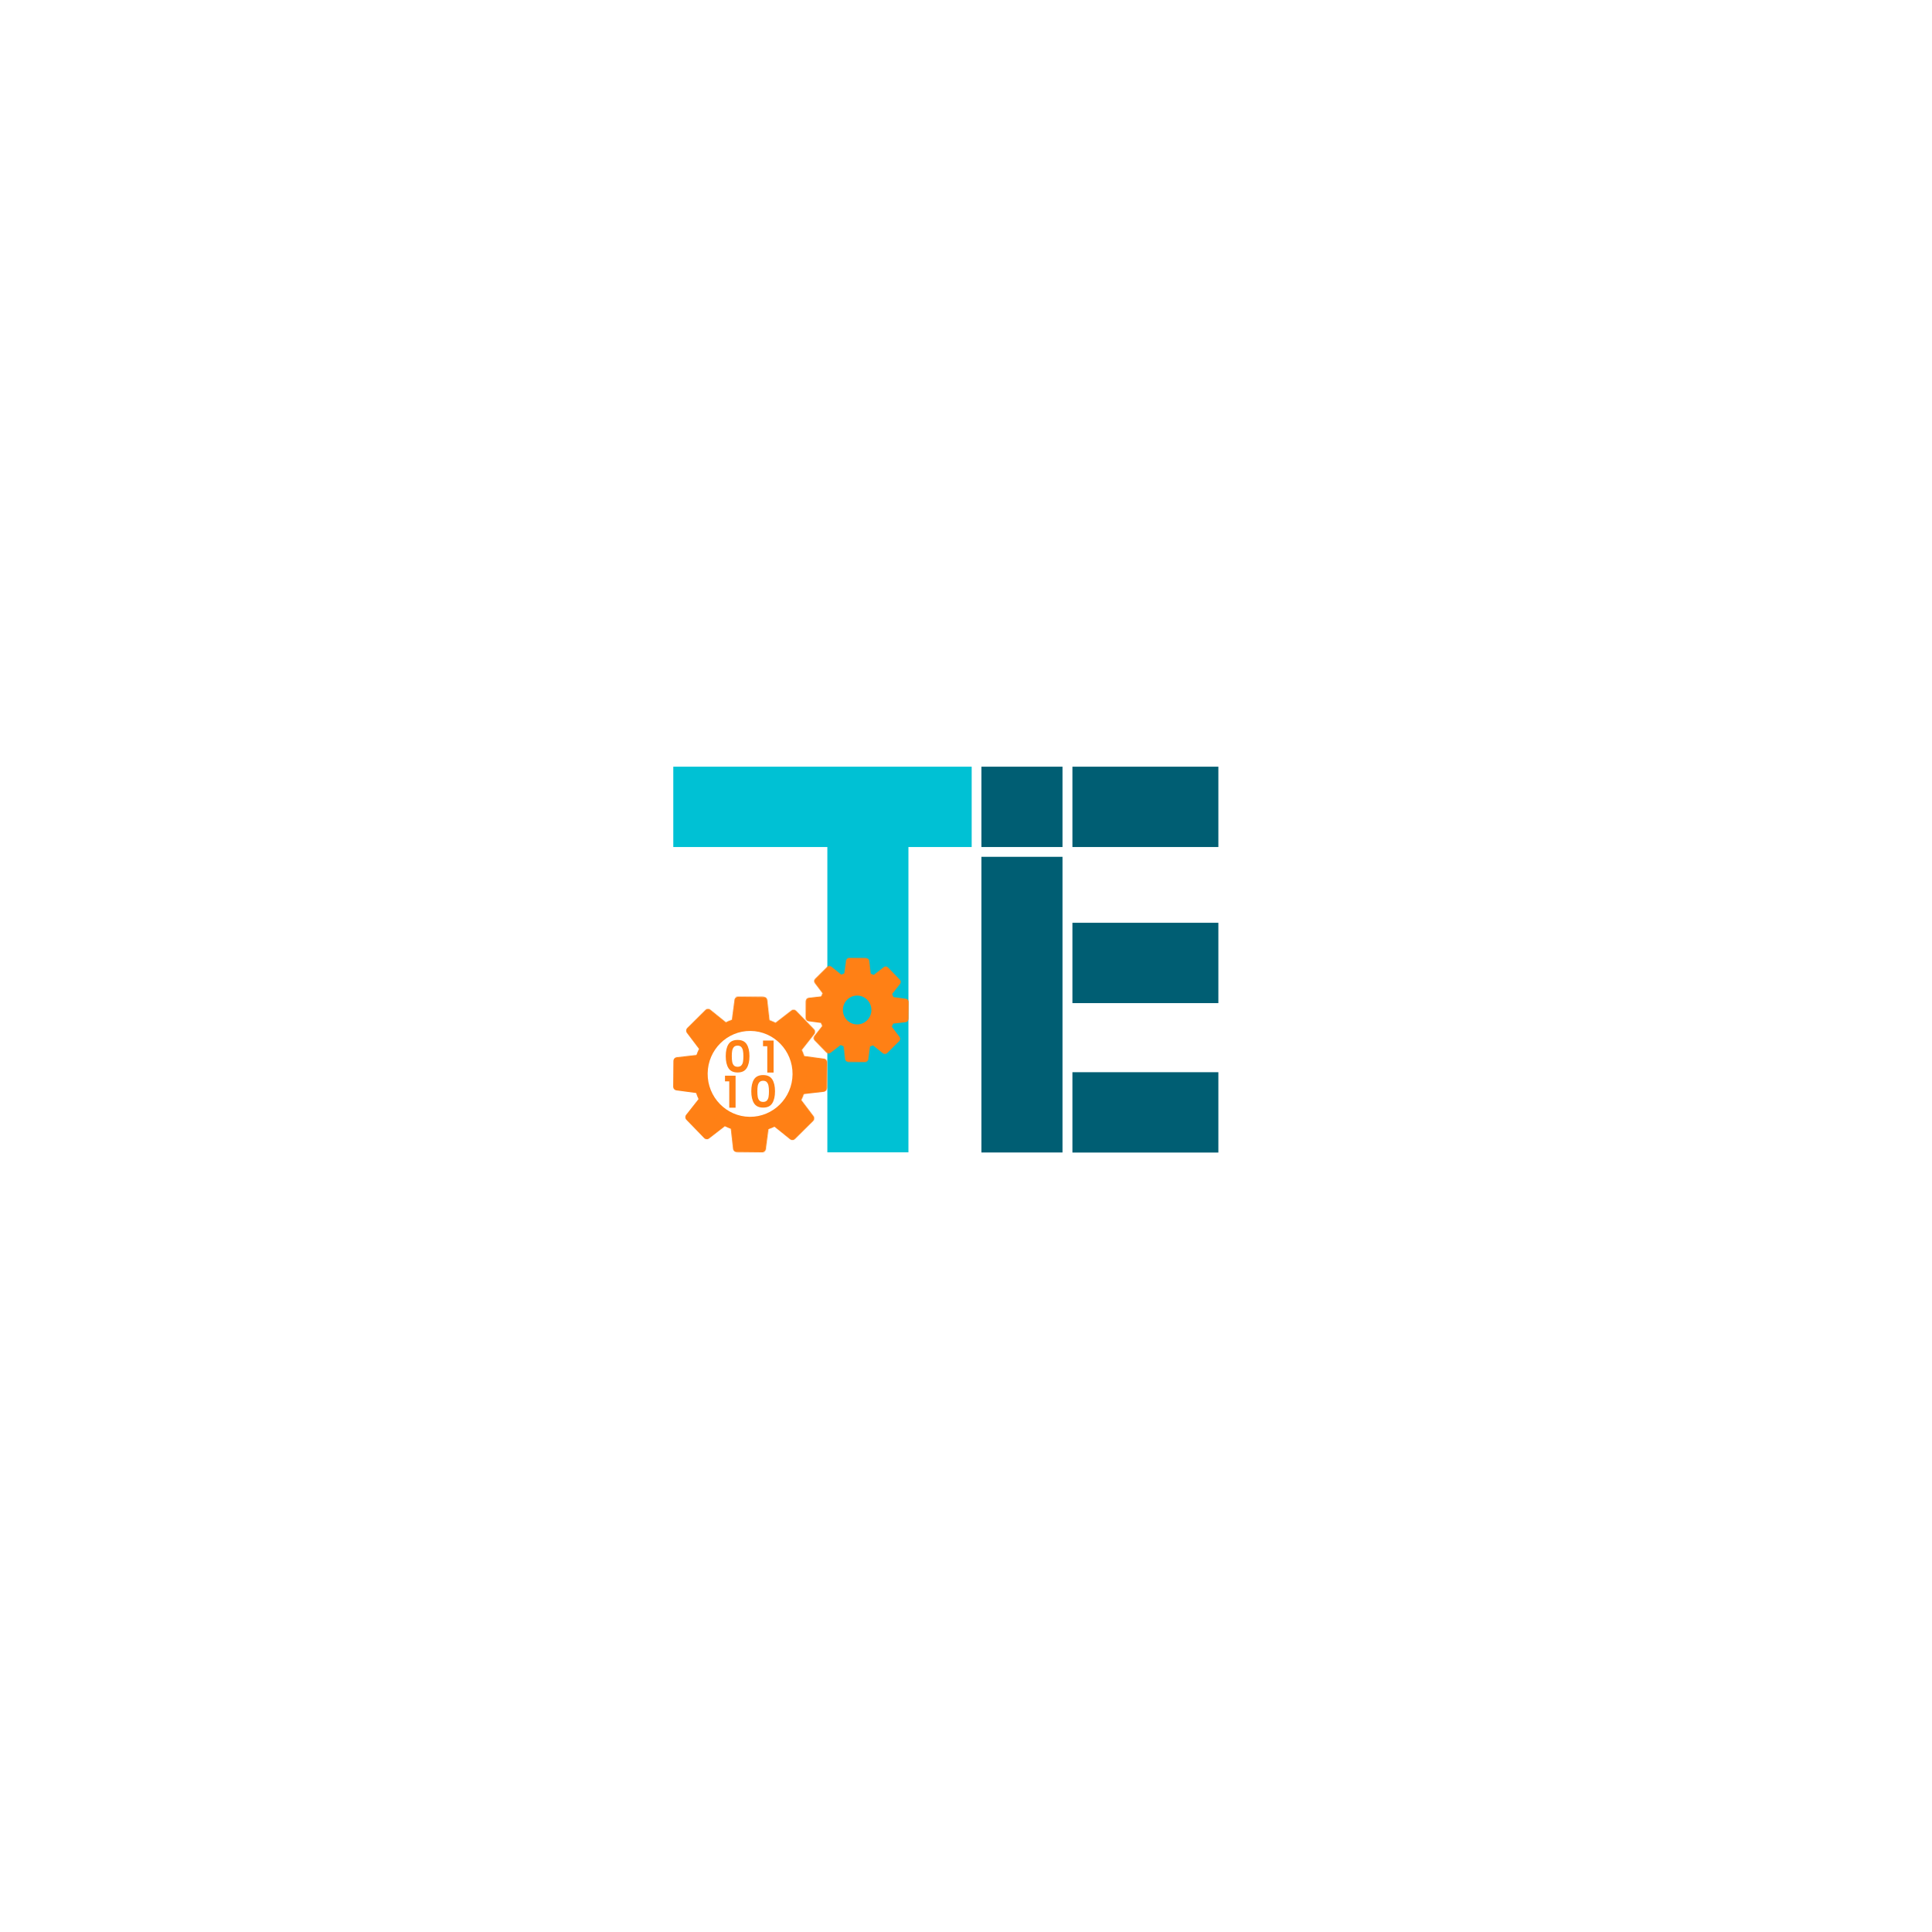
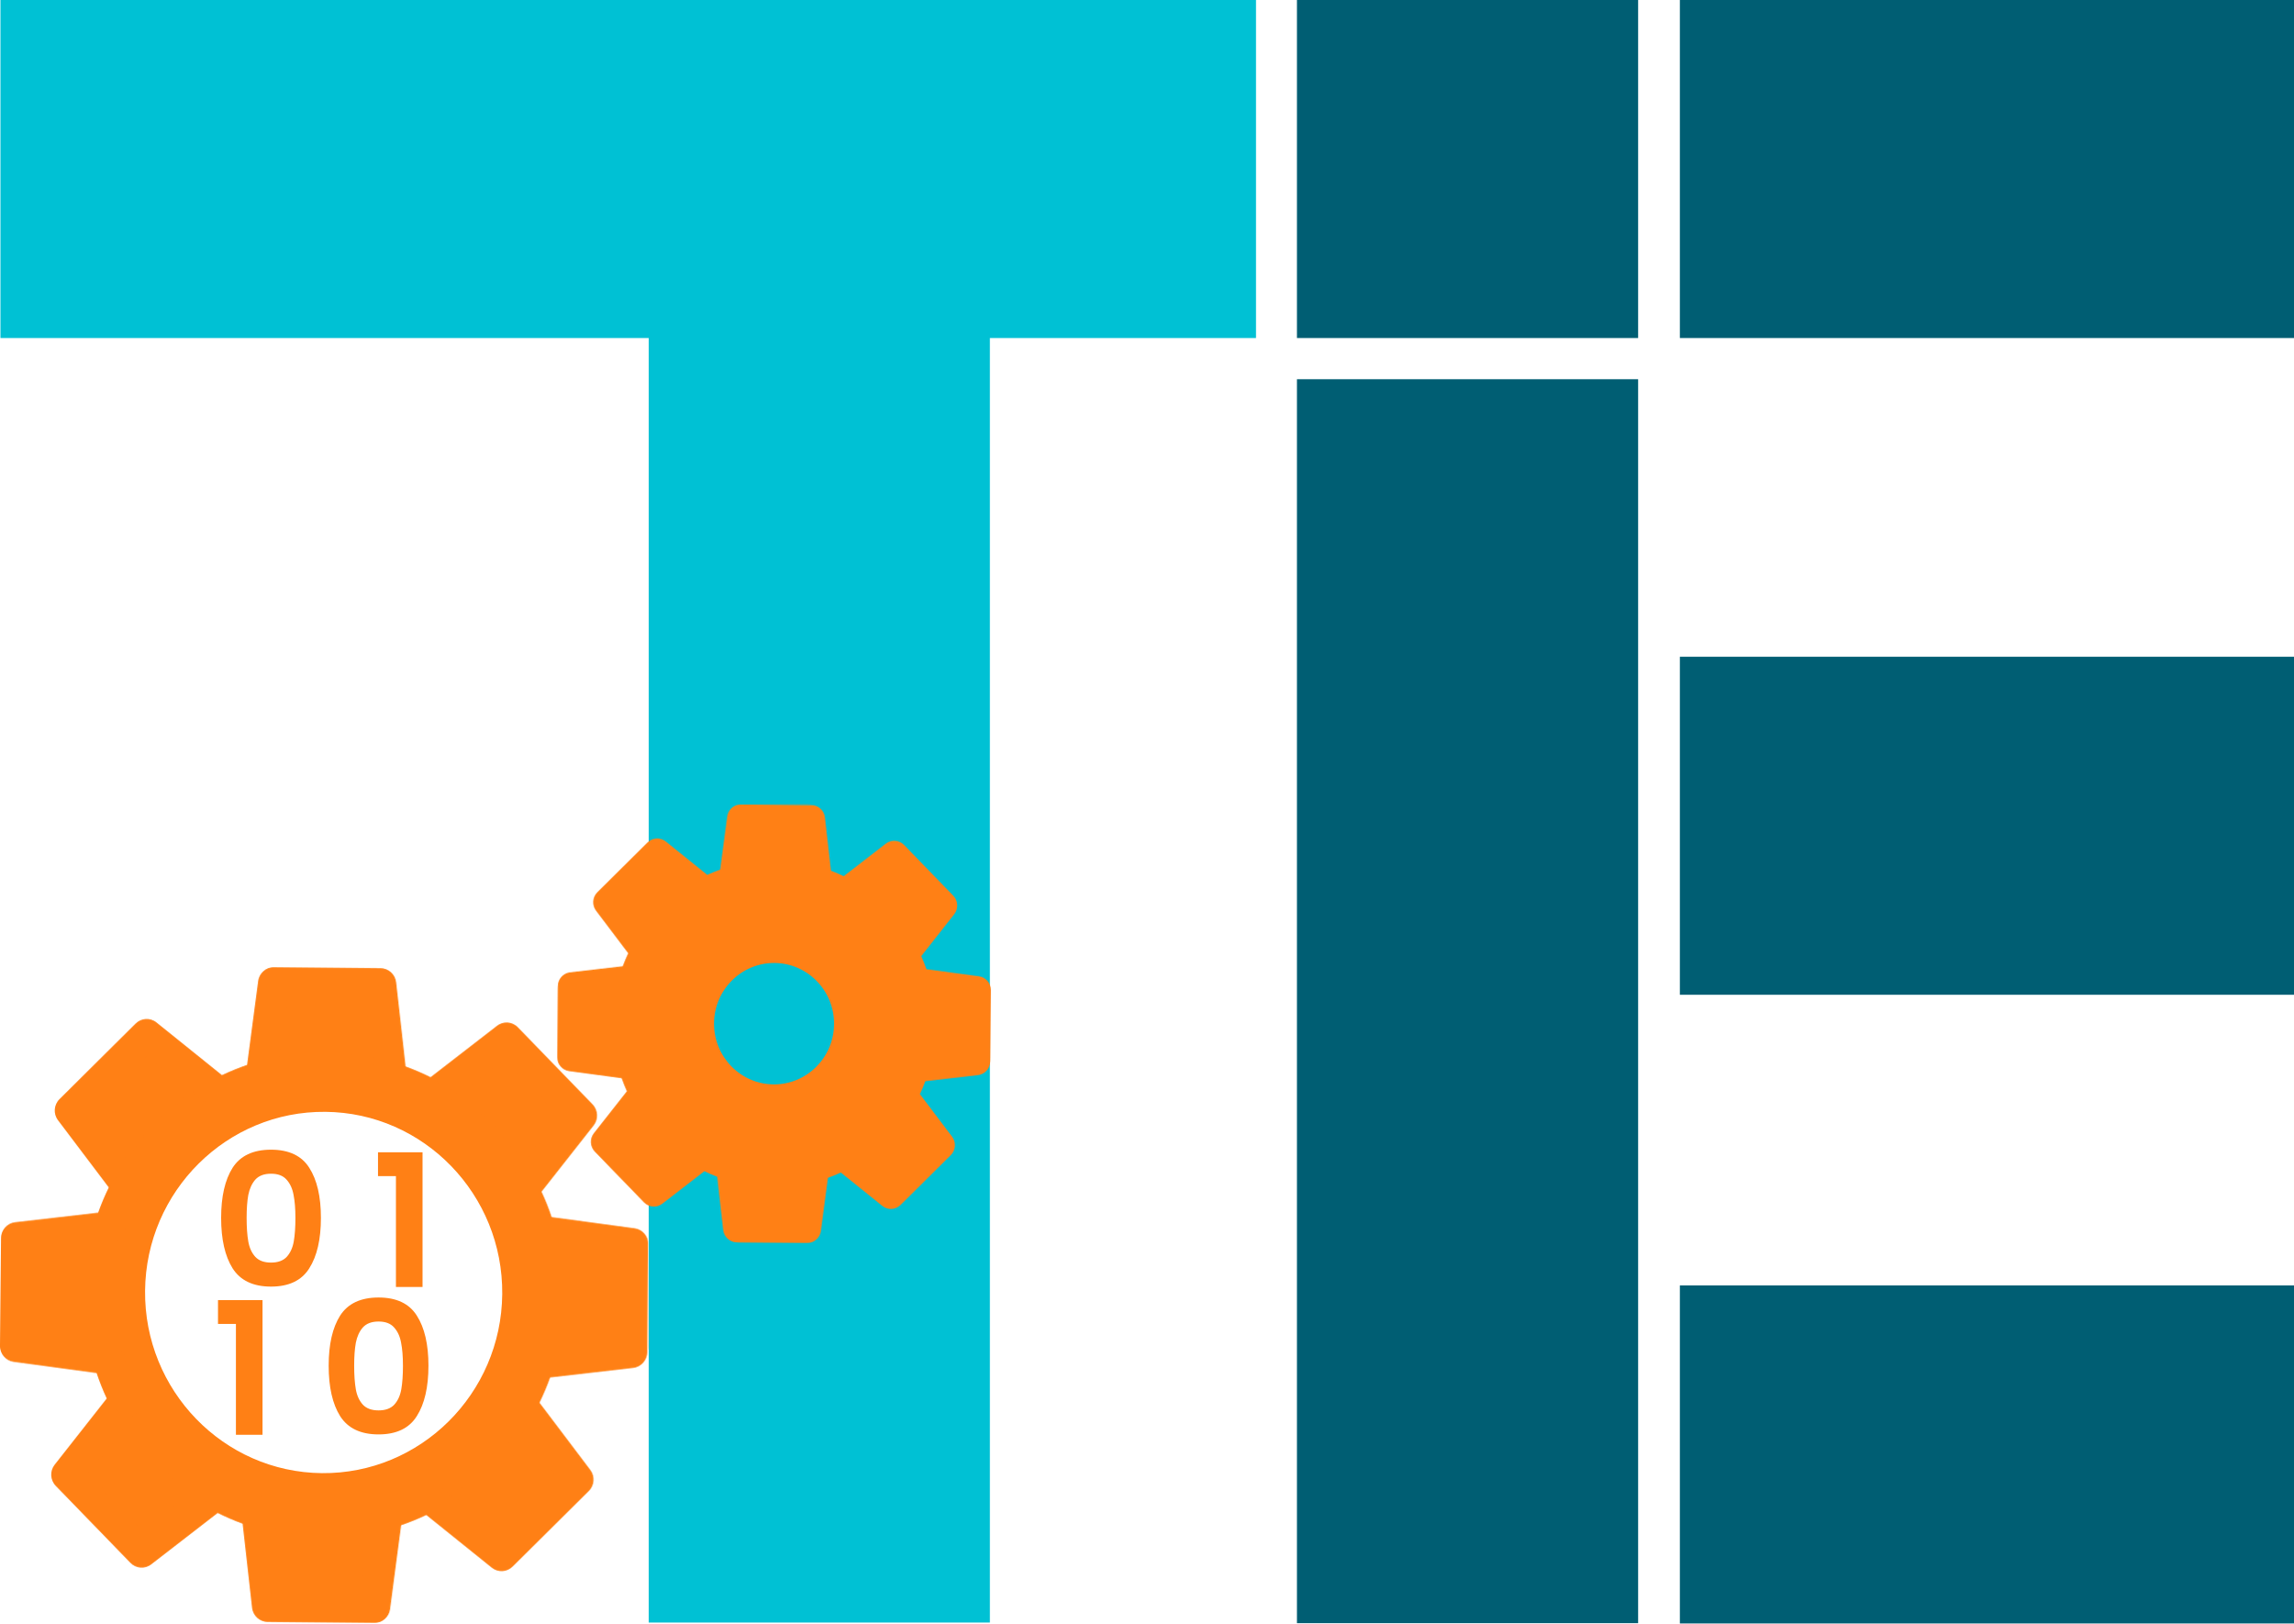
- <svg xmlns="http://www.w3.org/2000/svg" xmlns:xlink="http://www.w3.org/1999/xlink" version="1.1" id="Layer_1" x="0px" y="0px" viewBox="0 0 1000 1000" xml:space="preserve" width="1000" height="1000">
+ <svg xmlns="http://www.w3.org/2000/svg" xmlns:xlink="http://www.w3.org/1999/xlink" version="1.1" id="Layer_1" x="0px" y="0px" viewBox="0 0 282.188 199.724" xml:space="preserve" width="282.188" height="199.724">
  <defs id="defs181">
    <pattern xlink:href="#pattern31160" id="pattern3475" patternTransform="translate(348.4387,515.8222)" />
    <pattern xlink:href="#pattern32162" id="pattern3473" patternTransform="translate(416.9798,495.7871)" />
    <rect x="887.772" y="270.315" width="261.779" height="219.098" id="rect6397" />
    <rect x="1860.907" y="1049.961" width="597.539" height="187.798" id="rect2073" />
    <rect x="1860.907" y="1049.961" width="312.631" height="187.798" id="rect2073-9" />
    <rect x="1860.907" y="1049.961" width="597.539" height="187.798" id="rect2073-92" />
    <rect x="1860.907" y="1049.961" width="423.447" height="130.625" id="rect2073-92-7" />
    <rect x="1860.907" y="1049.961" width="389.143" height="46.793" id="rect2073-92-7-5" />
    <rect x="1860.907" y="1049.961" width="423.447" height="130.625" id="rect2073-92-7-55" />
    <rect x="1860.907" y="1049.961" width="423.447" height="130.625" id="rect2073-92-7-4" />
    <rect x="1860.907" y="1049.961" width="227.537" height="42.235" id="rect2073-92-7-43" />
    <rect x="1860.907" y="1049.961" width="356.825" height="50.151" id="rect2073-92-7-43-1" />
    <rect x="1860.907" y="1049.961" width="423.447" height="54.108" id="rect2073-92-7-43-1-0" />
    <rect x="1860.907" y="1049.961" width="227.537" height="42.235" id="rect2073-92-7-43-4" />
    <rect x="1860.907" y="1049.961" width="356.825" height="50.151" id="rect2073-92-7-43-1-1" />
    <rect x="1860.907" y="1049.961" width="423.447" height="54.108" id="rect2073-92-7-43-1-0-1" />
    <rect x="1860.907" y="1049.961" width="227.537" height="42.235" id="rect598" />
    <rect x="1860.907" y="1049.961" width="356.825" height="50.151" id="rect600" />
    <rect x="1860.907" y="1049.961" width="423.447" height="54.108" id="rect602" />
    <pattern patternUnits="userSpaceOnUse" width="79.748" height="80.668" patternTransform="translate(328.1523,792.2441)" id="pattern31160">
      <g id="g30423" transform="translate(-328.1523,-792.2441)">
        <path style="fill:#ff8015;fill-opacity:1;stroke-width:0.355" d="m 361.857,792.244 13.123,0.129 c 0.98,0.01 1.8,0.755 1.91,1.74 l 1.16,10.344 c 1.05,0.383 2.078,0.824 3.07,1.32 l 8.174,-6.324 c 0.779,-0.602 1.878,-0.522 2.564,0.186 l 9.188,9.479 c 0.686,0.707 0.743,1.82 0.133,2.596 l -6.408,8.146 c 0.472,1.015 0.889,2.061 1.246,3.129 l 10.199,1.375 c 0.971,0.131 1.693,0.974 1.684,1.965 l -0.129,13.273 c -0.01,0.991 -0.749,1.821 -1.723,1.934 l -10.223,1.178 c -0.378,1.062 -0.815,2.099 -1.307,3.105 l 6.248,8.268 c 0.595,0.788 0.517,1.902 -0.184,2.596 l -9.369,9.293 c -0.7,0.694 -1.802,0.752 -2.568,0.135 l -8.051,-6.479 c -1.002,0.477 -2.036,0.898 -3.094,1.26 l -1.361,10.316 c -0.129,0.983 -0.964,1.714 -1.943,1.705 l -13.123,-0.129 c -0.98,-0.01 -1.797,-0.755 -1.908,-1.74 l -1.162,-10.34 c -1.05,-0.383 -2.077,-0.826 -3.07,-1.322 l -8.174,6.32 c -0.778,0.602 -1.879,0.522 -2.564,-0.186 l -9.188,-9.473 c -0.686,-0.707 -0.741,-1.822 -0.131,-2.598 l 6.406,-8.145 c -0.471,-1.014 -0.888,-2.061 -1.246,-3.131 l -10.199,-1.377 c -0.972,-0.131 -1.695,-0.974 -1.686,-1.965 l 0.129,-13.273 c 0.01,-0.991 0.749,-1.819 1.723,-1.932 l 10.223,-1.178 c 0.378,-1.062 0.817,-2.1 1.309,-3.105 l -6.248,-8.268 c -0.595,-0.787 -0.516,-1.899 0.184,-2.594 l 9.367,-9.297 c 0.7,-0.695 1.802,-0.752 2.568,-0.135 l 8.053,6.48 c 1.004,-0.477 2.037,-0.898 3.094,-1.26 l 1.363,-10.318 c 0.129,-0.983 0.962,-1.714 1.941,-1.705 z" id="path27436" />
        <path style="fill:#ff8015;fill-opacity:1;stroke-width:0.355" d="m 351.883,807.67 2.123,1.709 c 0.602,0.485 1.43,0.563 2.111,0.201 1.498,-0.796 3.093,-1.445 4.738,-1.93 0.738,-0.217 1.281,-0.856 1.383,-1.627 l 0.363,-2.758 c -3.897,0.737 -7.527,2.261 -10.719,4.404 z" id="path27468" />
        <path style="fill:#ff8015;fill-opacity:1;stroke-width:0.355" d="m 343.768,815.828 c 2.15,-3.229 4.911,-6.006 8.115,-8.158 l -5.553,-4.471 -6.918,6.867 z" id="path27466" />
        <path style="fill:#ff8015;fill-opacity:1;stroke-width:0.355" d="m 339.373,826.496 2.518,-0.289 c 0.764,-0.088 1.405,-0.623 1.635,-1.365 0.511,-1.654 1.185,-3.255 2.002,-4.754 0.372,-0.682 0.309,-1.522 -0.158,-2.141 l -1.602,-2.119 c -2.113,3.173 -3.63,6.782 -4.395,10.668 z" id="path27464" />
        <path style="fill:#ff8015;fill-opacity:1;stroke-width:0.355" d="m 339.387,838.119 c -0.397,-1.985 -0.601,-4.04 -0.58,-6.145 0.018,-1.874 0.217,-3.704 0.566,-5.479 l -7.227,0.832 -0.096,9.803 z" id="path27462" />
        <path style="fill:#ff8015;fill-opacity:1;stroke-width:0.355" d="m 343.676,848.566 1.414,-1.797 c 0.479,-0.609 0.557,-1.446 0.199,-2.135 -0.785,-1.514 -1.428,-3.129 -1.908,-4.797 -0.215,-0.746 -0.844,-1.294 -1.605,-1.396 l -2.389,-0.322 c 0.758,3.793 2.237,7.328 4.289,10.447 z" id="path27460" />
        <path style="fill:#ff8015;fill-opacity:1;stroke-width:0.355" d="m 351.846,856.826 c -3.235,-2.18 -6.018,-4.989 -8.17,-8.26 l -4.695,5.967 6.785,6.994 z" id="path27458" />
        <path style="fill:#ff8015;fill-opacity:1;stroke-width:0.355" d="m 361.959,861.129 -0.236,-2.111 c -0.086,-0.773 -0.617,-1.421 -1.35,-1.652 -1.637,-0.518 -3.217,-1.199 -4.699,-2.023 -0.674,-0.375 -1.504,-0.312 -2.115,0.16 l -1.713,1.324 c 3.022,2.036 6.439,3.522 10.113,4.303 z" id="path27456" />
        <path style="fill:#ff8015;fill-opacity:1;stroke-width:0.355" d="m 373.543,861.217 c -1.897,0.374 -3.858,0.562 -5.863,0.543 -1.96,-0.019 -3.872,-0.238 -5.721,-0.631 l 0.871,7.744 9.689,0.096 z" id="path27454" />
        <path style="fill:#ff8015;fill-opacity:1;stroke-width:0.355" d="m 383.678,857.09 -1.629,-1.311 c -0.602,-0.485 -1.431,-0.563 -2.111,-0.201 -1.495,0.795 -3.091,1.445 -4.74,1.932 -0.737,0.218 -1.277,0.854 -1.379,1.625 l -0.275,2.082 c 3.669,-0.723 7.091,-2.148 10.135,-4.127 z" id="path27452" />
        <path style="fill:#ff8015;fill-opacity:1;stroke-width:0.355" d="m 391.996,848.947 c -2.208,3.243 -5.042,6.013 -8.318,8.143 l 6.045,4.867 6.918,-6.863 z" id="path27450" />
        <path style="fill:#ff8015;fill-opacity:1;stroke-width:0.355" d="m 396.422,838.691 -2.262,0.26 c -0.764,0.088 -1.403,0.623 -1.633,1.365 -0.512,1.655 -1.186,3.256 -2.002,4.758 -0.37,0.682 -0.307,1.521 0.16,2.139 l 1.311,1.734 c 2.078,-3.053 3.601,-6.521 4.426,-10.256 z" id="path27448" />
        <path style="fill:#ff8015;fill-opacity:1;stroke-width:0.355" d="m 396.662,827.037 c 0.316,1.786 0.481,3.624 0.463,5.504 -0.021,2.111 -0.265,4.168 -0.703,6.15 l 7.484,-0.863 0.096,-9.801 z" id="path27446" />
        <path style="fill:#ff8015;fill-opacity:1;stroke-width:0.355" d="m 392.535,816.395 -1.57,1.996 c -0.479,0.609 -0.556,1.448 -0.199,2.137 0.787,1.517 1.429,3.13 1.908,4.793 0.215,0.746 0.846,1.294 1.607,1.396 l 2.381,0.32 c -0.683,-3.856 -2.11,-7.456 -4.127,-10.643 z" id="path27444" />
        <path style="fill:#ff8015;fill-opacity:1;stroke-width:0.355" d="m 384.592,808.035 c 3.163,2.228 5.864,5.074 7.943,8.359 l 4.537,-5.768 -6.783,-7 z" id="path27442" />
        <path style="fill:#ff8015;fill-opacity:1;stroke-width:0.355" d="m 374.025,803.402 0.307,2.738 c 0.087,0.772 0.616,1.42 1.35,1.652 1.639,0.518 3.222,1.2 4.701,2.023 0.674,0.375 1.504,0.311 2.115,-0.162 l 2.094,-1.619 c -3.13,-2.205 -6.707,-3.806 -10.566,-4.633 z" id="path27440" />
        <path style="fill:#ff8015;fill-opacity:1;stroke-width:0.355" d="m 363.535,796.188 -0.934,7.078 c 1.831,-0.346 3.719,-0.523 5.65,-0.504 1.978,0.019 3.908,0.241 5.773,0.641 l -0.799,-7.121 z" id="path27438" />
      </g>
    </pattern>
    <pattern patternUnits="userSpaceOnUse" width="53.354" height="53.967" patternTransform="translate(396.6933,772.2089)" id="pattern32162">
      <g id="g30428" transform="translate(-396.6933,-772.2089)">
        <path style="fill:#ff8015;fill-opacity:1;stroke-width:0.355" d="m 423.477,788.275 c 5.949,0.058 10.742,5.003 10.684,11.021 -0.059,6.019 -4.947,10.868 -10.896,10.811 -5.951,-0.058 -10.744,-5 -10.686,-11.02 0.059,-6.019 4.948,-10.87 10.898,-10.812 z" id="path27432" />
        <path style="fill:#ff8015;fill-opacity:1;stroke-width:0.355" d="m 420.785,775.67 -0.807,6.1 c -0.09,0.677 -0.564,1.237 -1.213,1.428 -1.059,0.311 -2.081,0.725 -3.039,1.234 -0.598,0.318 -1.325,0.25 -1.854,-0.176 l -4.758,-3.83 -4.016,3.988 3.691,4.885 c 0.41,0.543 0.464,1.28 0.139,1.879 -0.527,0.967 -0.957,1.992 -1.283,3.049 -0.201,0.652 -0.765,1.124 -1.436,1.201 l -6.041,0.693 -0.055,5.691 6.027,0.814 c 0.668,0.09 1.221,0.57 1.41,1.225 0.311,1.076 0.723,2.11 1.225,3.074 0.314,0.605 0.245,1.342 -0.176,1.877 l -3.785,4.812 3.938,4.062 4.83,-3.734 c 0.537,-0.415 1.266,-0.472 1.857,-0.143 0.955,0.531 1.968,0.97 3.014,1.299 0.645,0.203 1.111,0.77 1.188,1.449 l 0.686,6.111 5.625,0.055 0.807,-6.096 c 0.09,-0.677 0.565,-1.237 1.213,-1.428 1.056,-0.311 2.079,-0.728 3.037,-1.238 0.598,-0.319 1.325,-0.248 1.854,0.178 l 4.76,3.828 4.018,-3.984 -3.691,-4.887 c -0.41,-0.543 -0.465,-1.28 -0.139,-1.879 0.52,-0.954 0.951,-1.981 1.283,-3.051 0.202,-0.651 0.764,-1.12 1.434,-1.197 l 6.043,-0.697 0.055,-5.689 -6.027,-0.812 c -0.669,-0.09 -1.221,-0.572 -1.41,-1.227 -0.309,-1.072 -0.721,-2.107 -1.225,-3.076 -0.314,-0.605 -0.245,-1.34 0.176,-1.875 l 3.787,-4.812 -3.939,-4.064 -4.832,3.736 c -0.537,0.415 -1.267,0.469 -1.859,0.139 -0.941,-0.525 -1.954,-0.959 -3.012,-1.293 -0.644,-0.203 -1.109,-0.773 -1.186,-1.451 l -0.688,-6.113 z" id="path27430" />
        <path style="fill:#ff8015;fill-opacity:1;stroke-width:0.355" d="m 419.314,772.209 8.637,0.084 c 0.86,0.008 1.579,0.663 1.676,1.527 l 0.736,6.547 c 0.537,0.204 1.064,0.429 1.576,0.676 l 5.174,-4 c 0.684,-0.528 1.65,-0.459 2.252,0.162 l 6.047,6.24 c 0.602,0.621 0.653,1.599 0.117,2.279 l -4.055,5.154 c 0.235,0.524 0.448,1.062 0.639,1.609 l 6.455,0.869 c 0.853,0.115 1.487,0.855 1.479,1.725 l -0.084,8.738 c -0.008,0.87 -0.657,1.597 -1.512,1.695 l -6.471,0.746 c -0.202,0.544 -0.427,1.077 -0.672,1.596 l 3.955,5.232 c 0.522,0.692 0.452,1.668 -0.162,2.277 l -6.168,6.119 c -0.614,0.609 -1.579,0.66 -2.252,0.119 l -5.096,-4.1 c -0.519,0.238 -1.05,0.453 -1.59,0.646 l -0.863,6.529 c -0.114,0.863 -0.847,1.502 -1.707,1.494 l -8.635,-0.084 c -0.86,-0.008 -1.579,-0.663 -1.676,-1.527 l -0.736,-6.543 c -0.536,-0.203 -1.063,-0.431 -1.578,-0.68 l -5.174,4 c -0.684,0.528 -1.648,0.459 -2.25,-0.162 l -6.047,-6.238 c -0.602,-0.621 -0.653,-1.599 -0.117,-2.279 l 4.055,-5.154 c -0.235,-0.523 -0.449,-1.06 -0.641,-1.607 l -6.455,-0.873 c -0.853,-0.115 -1.487,-0.855 -1.479,-1.725 l 0.086,-8.738 c 0.008,-0.87 0.657,-1.597 1.512,-1.695 l 6.469,-0.744 c 0.201,-0.542 0.425,-1.076 0.672,-1.598 l -3.953,-5.23 c -0.522,-0.691 -0.454,-1.668 0.16,-2.277 l 6.168,-6.121 c 0.614,-0.61 1.581,-0.659 2.254,-0.117 l 5.094,4.1 c 0.519,-0.238 1.051,-0.454 1.592,-0.646 l 0.863,-6.529 c 0.114,-0.862 0.845,-1.504 1.705,-1.496 z" id="path27428" />
      </g>
    </pattern>
  </defs>
  <style type="text/css" id="style2">
	.st0{fill:#2DC6D6;}
</style>
-   <g id="g148" transform="translate(-837.3339,-139.8144)">
+   <g id="g148" transform="translate(-1185.773,-536.6475)">
</g>
-   <g id="g150" transform="translate(-837.3339,-139.8144)">
+   <g id="g150" transform="translate(-1185.773,-536.6475)">
</g>
-   <g id="g152" transform="translate(-837.3339,-139.8144)">
+   <g id="g152" transform="translate(-1185.773,-536.6475)">
</g>
-   <g id="g154" transform="translate(-837.3339,-139.8144)">
+   <g id="g154" transform="translate(-1185.773,-536.6475)">
</g>
-   <g id="g156" transform="translate(-837.3339,-139.8144)">
+   <g id="g156" transform="translate(-1185.773,-536.6475)">
</g>
-   <g id="g158" transform="translate(-837.3339,-139.8144)">
+   <g id="g158" transform="translate(-1185.773,-536.6475)">
</g>
-   <g id="g160" transform="translate(-837.3339,-139.8144)">
+   <g id="g160" transform="translate(-1185.773,-536.6475)">
</g>
-   <g id="g162" transform="translate(-837.3339,-139.8144)">
+   <g id="g162" transform="translate(-1185.773,-536.6475)">
</g>
-   <g id="g164" transform="translate(-837.3339,-139.8144)">
+   <g id="g164" transform="translate(-1185.773,-536.6475)">
</g>
-   <g id="g166" transform="translate(-837.3339,-139.8144)">
+   <g id="g166" transform="translate(-1185.773,-536.6475)">
</g>
-   <g id="g168" transform="translate(-837.3339,-139.8144)">
+   <g id="g168" transform="translate(-1185.773,-536.6475)">
</g>
-   <g id="g170" transform="translate(-837.3339,-139.8144)">
+   <g id="g170" transform="translate(-1185.773,-536.6475)">
</g>
-   <g id="g172" transform="translate(-837.3339,-139.8144)">
+   <g id="g172" transform="translate(-1185.773,-536.6475)">
</g>
-   <g id="g174" transform="translate(-837.3339,-139.8144)">
+   <g id="g174" transform="translate(-1185.773,-536.6475)">
</g>
-   <g id="g176" transform="translate(-837.3339,-139.8144)">
+   <g id="g176" transform="translate(-1185.773,-536.6475)">
</g>
  <style type="text/css" id="style2-9">
	.st0{fill:#2DC6D6;}
</style>
  <style type="text/css" id="style301">
	.st0{fill:#2DC6D6;}
</style>
  <style type="text/css" id="style683">
	.st0{fill:#00C1D4;}
</style>
-   <g id="g148-2" transform="translate(-685.077,-167.0119)">
+   <g id="g148-2" transform="translate(-1033.516,-563.845)">
</g>
-   <g id="g150-3" transform="translate(-685.077,-167.0119)">
+   <g id="g150-3" transform="translate(-1033.516,-563.845)">
</g>
-   <g id="g152-9" transform="translate(-685.077,-167.0119)">
+   <g id="g152-9" transform="translate(-1033.516,-563.845)">
</g>
-   <g id="g154-9" transform="translate(-685.077,-167.0119)">
+   <g id="g154-9" transform="translate(-1033.516,-563.845)">
</g>
-   <g id="g156-7" transform="translate(-685.077,-167.0119)">
+   <g id="g156-7" transform="translate(-1033.516,-563.845)">
</g>
-   <g id="g158-0" transform="translate(-685.077,-167.0119)">
+   <g id="g158-0" transform="translate(-1033.516,-563.845)">
</g>
-   <g id="g160-3" transform="translate(-685.077,-167.0119)">
+   <g id="g160-3" transform="translate(-1033.516,-563.845)">
</g>
-   <g id="g162-9" transform="translate(-685.077,-167.0119)">
+   <g id="g162-9" transform="translate(-1033.516,-563.845)">
</g>
-   <g id="g164-8" transform="translate(-685.077,-167.0119)">
+   <g id="g164-8" transform="translate(-1033.516,-563.845)">
</g>
-   <g id="g166-6" transform="translate(-685.077,-167.0119)">
+   <g id="g166-6" transform="translate(-1033.516,-563.845)">
</g>
-   <g id="g168-5" transform="translate(-685.077,-167.0119)">
+   <g id="g168-5" transform="translate(-1033.516,-563.845)">
</g>
-   <g id="g170-7" transform="translate(-685.077,-167.0119)">
+   <g id="g170-7" transform="translate(-1033.516,-563.845)">
</g>
-   <g id="g172-6" transform="translate(-685.077,-167.0119)">
+   <g id="g172-6" transform="translate(-1033.516,-563.845)">
</g>
-   <g id="g174-2" transform="translate(-685.077,-167.0119)">
+   <g id="g174-2" transform="translate(-1033.516,-563.845)">
</g>
-   <g id="g176-7" transform="translate(-685.077,-167.0119)">
+   <g id="g176-7" transform="translate(-1033.516,-563.845)">
</g>
-   <g id="g447-5" transform="matrix(0.3277934,0,0,0.3277075,-656.6554,48.5275)">
+   <g id="g447-5" transform="matrix(0.3277934,0,0,0.3277075,-1005.094,-348.3056)">
</g>
-   <g id="g449-4" transform="matrix(0.3277934,0,0,0.3277075,-656.6554,48.5275)">
+   <g id="g449-4" transform="matrix(0.3277934,0,0,0.3277075,-1005.094,-348.3056)">
</g>
-   <g id="g451-3" transform="matrix(0.3277934,0,0,0.3277075,-656.6554,48.5275)">
+   <g id="g451-3" transform="matrix(0.3277934,0,0,0.3277075,-1005.094,-348.3056)">
</g>
-   <g id="g453-6" transform="matrix(0.3277934,0,0,0.3277075,-656.6554,48.5275)">
+   <g id="g453-6" transform="matrix(0.3277934,0,0,0.3277075,-1005.094,-348.3056)">
</g>
-   <g id="g455-5" transform="matrix(0.3277934,0,0,0.3277075,-656.6554,48.5275)">
+   <g id="g455-5" transform="matrix(0.3277934,0,0,0.3277075,-1005.094,-348.3056)">
</g>
-   <g id="g457-9" transform="matrix(0.3277934,0,0,0.3277075,-656.6554,48.5275)">
+   <g id="g457-9" transform="matrix(0.3277934,0,0,0.3277075,-1005.094,-348.3056)">
</g>
-   <g id="g459-5" transform="matrix(0.3277934,0,0,0.3277075,-656.6554,48.5275)">
+   <g id="g459-5" transform="matrix(0.3277934,0,0,0.3277075,-1005.094,-348.3056)">
</g>
-   <g id="g461-4" transform="matrix(0.3277934,0,0,0.3277075,-656.6554,48.5275)">
+   <g id="g461-4" transform="matrix(0.3277934,0,0,0.3277075,-1005.094,-348.3056)">
</g>
-   <g id="g463-9" transform="matrix(0.3277934,0,0,0.3277075,-656.6554,48.5275)">
+   <g id="g463-9" transform="matrix(0.3277934,0,0,0.3277075,-1005.094,-348.3056)">
</g>
-   <g id="g465-1" transform="matrix(0.3277934,0,0,0.3277075,-656.6554,48.5275)">
+   <g id="g465-1" transform="matrix(0.3277934,0,0,0.3277075,-1005.094,-348.3056)">
</g>
-   <g id="g467-7" transform="matrix(0.3277934,0,0,0.3277075,-656.6554,48.5275)">
+   <g id="g467-7" transform="matrix(0.3277934,0,0,0.3277075,-1005.094,-348.3056)">
</g>
-   <g id="g469-5" transform="matrix(0.3277934,0,0,0.3277075,-656.6554,48.5275)">
+   <g id="g469-5" transform="matrix(0.3277934,0,0,0.3277075,-1005.094,-348.3056)">
</g>
-   <g id="g471-5" transform="matrix(0.3277934,0,0,0.3277075,-656.6554,48.5275)">
+   <g id="g471-5" transform="matrix(0.3277934,0,0,0.3277075,-1005.094,-348.3056)">
</g>
-   <g id="g473-4" transform="matrix(0.3277934,0,0,0.3277075,-656.6554,48.5275)">
+   <g id="g473-4" transform="matrix(0.3277934,0,0,0.3277075,-1005.094,-348.3056)">
</g>
-   <g id="g475-1" transform="matrix(0.3277934,0,0,0.3277075,-656.6554,48.5275)">
+   <g id="g475-1" transform="matrix(0.3277934,0,0,0.3277075,-1005.094,-348.3056)">
</g>
-   <g id="g413">
+   <g id="g413" transform="translate(-348.4388,-396.8331)">
    <rect style="fill:#005e73;fill-opacity:1;stroke-width:0.395" id="rect568" width="41.969" height="153.036" x="507.978" y="443.486" />
    <rect style="fill:#00c1d4;fill-opacity:1;stroke-width:0.423" id="rect566" width="41.969" height="175.531" x="428.236" y="420.914" />
    <rect style="fill:#00c1d4;fill-opacity:1;stroke-width:0.395" id="rect570" width="154.447" height="41.586" x="348.494" y="396.833" />
    <rect style="fill:#005e73;fill-opacity:1;stroke-width:0.276" id="rect572" width="75.545" height="41.586" x="555.082" y="396.833" />
    <rect style="fill:#005e73;fill-opacity:1;stroke-width:0.276" id="rect574" width="75.545" height="41.586" x="555.082" y="554.971" />
    <rect style="fill:#005e73;fill-opacity:1;stroke-width:0.276" id="rect576" width="75.545" height="41.586" x="555.082" y="477.626" />
    <rect style="fill:#005e73;fill-opacity:1;stroke-width:0.206" id="rect578" width="41.969" height="41.586" x="507.978" y="396.833" />
    <path id="rect32168" style="fill:url(#pattern3473)" d="m 416.98,495.787 v 53.967 h 53.354 v -53.967 z m 26.75,19.514 c 4.071,0.04 7.349,3.423 7.309,7.541 -0.04,4.118 -3.385,7.436 -7.455,7.396 -4.071,-0.04 -7.351,-3.423 -7.311,-7.541 0.04,-4.118 3.386,-7.436 7.457,-7.396 z" />
    <path id="rect31180" style="fill:url(#pattern3475)" d="m 348.439,515.822 v 80.668 h 79.748 v -80.668 z m 40.029,17.791 c 12.114,0.118 21.871,10.182 21.752,22.436 -0.119,12.256 -10.07,22.131 -22.184,22.014 -12.113,-0.118 -21.871,-10.185 -21.752,-22.441 0.119,-12.254 10.071,-22.126 22.184,-22.008 z" />
    <path d="m 375.641,546.659 q 0,-3.932 1.409,-6.16 1.432,-2.228 4.728,-2.228 3.296,0 4.705,2.228 1.432,2.228 1.432,6.16 0,3.955 -1.432,6.205 -1.409,2.25 -4.705,2.25 -3.296,0 -4.728,-2.25 -1.409,-2.25 -1.409,-6.205 z m 9.137,0 q 0,-1.682 -0.227,-2.818 -0.205,-1.159 -0.864,-1.887 -0.636,-0.727 -1.909,-0.727 -1.273,0 -1.932,0.727 -0.636,0.727 -0.864,1.887 -0.205,1.136 -0.205,2.818 0,1.727 0.205,2.909 0.205,1.159 0.864,1.887 0.659,0.705 1.932,0.705 1.273,0 1.932,-0.705 0.659,-0.727 0.864,-1.887 0.205,-1.182 0.205,-2.909 z" style="font-weight:600;font-size:22.73px;line-height:0.95;font-family:Poppins;-inkscape-font-specification:'Poppins, Semi-Bold';letter-spacing:5px;fill:#ff8015;stroke-width:0.314" id="path3477" />
    <path d="m 394.938,541.522 v -2.932 h 5.478 v 16.57 h -3.273 v -13.638 z" style="font-weight:600;font-size:22.73px;line-height:0.95;font-family:Poppins;-inkscape-font-specification:'Poppins, Semi-Bold';letter-spacing:5px;fill:#ff8015;stroke-width:0.314" id="path3479" />
    <path d="m 375.255,559.706 v -2.932 h 5.478 v 16.57 h -3.273 v -13.638 z" style="font-weight:600;font-size:22.73px;line-height:0.65;font-family:Poppins;-inkscape-font-specification:'Poppins, Semi-Bold';letter-spacing:5px;fill:#ff8015;stroke-width:0.314" id="path3481" />
    <path d="m 388.869,564.843 q 0,-3.932 1.409,-6.16 1.432,-2.228 4.728,-2.228 3.296,0 4.705,2.228 1.432,2.228 1.432,6.16 0,3.955 -1.432,6.205 -1.409,2.25 -4.705,2.25 -3.296,0 -4.728,-2.25 -1.409,-2.25 -1.409,-6.205 z m 9.137,0 q 0,-1.682 -0.227,-2.818 -0.205,-1.159 -0.864,-1.887 -0.636,-0.727 -1.909,-0.727 -1.273,0 -1.932,0.727 -0.636,0.727 -0.864,1.887 -0.205,1.136 -0.205,2.818 0,1.727 0.205,2.909 0.205,1.159 0.864,1.887 0.659,0.705 1.932,0.705 1.273,0 1.932,-0.705 0.659,-0.727 0.864,-1.887 0.205,-1.182 0.205,-2.909 z" style="font-weight:600;font-size:22.73px;line-height:0.65;font-family:Poppins;-inkscape-font-specification:'Poppins, Semi-Bold';letter-spacing:5px;fill:#ff8015;stroke-width:0.314" id="path3483" />
  </g>
</svg>
